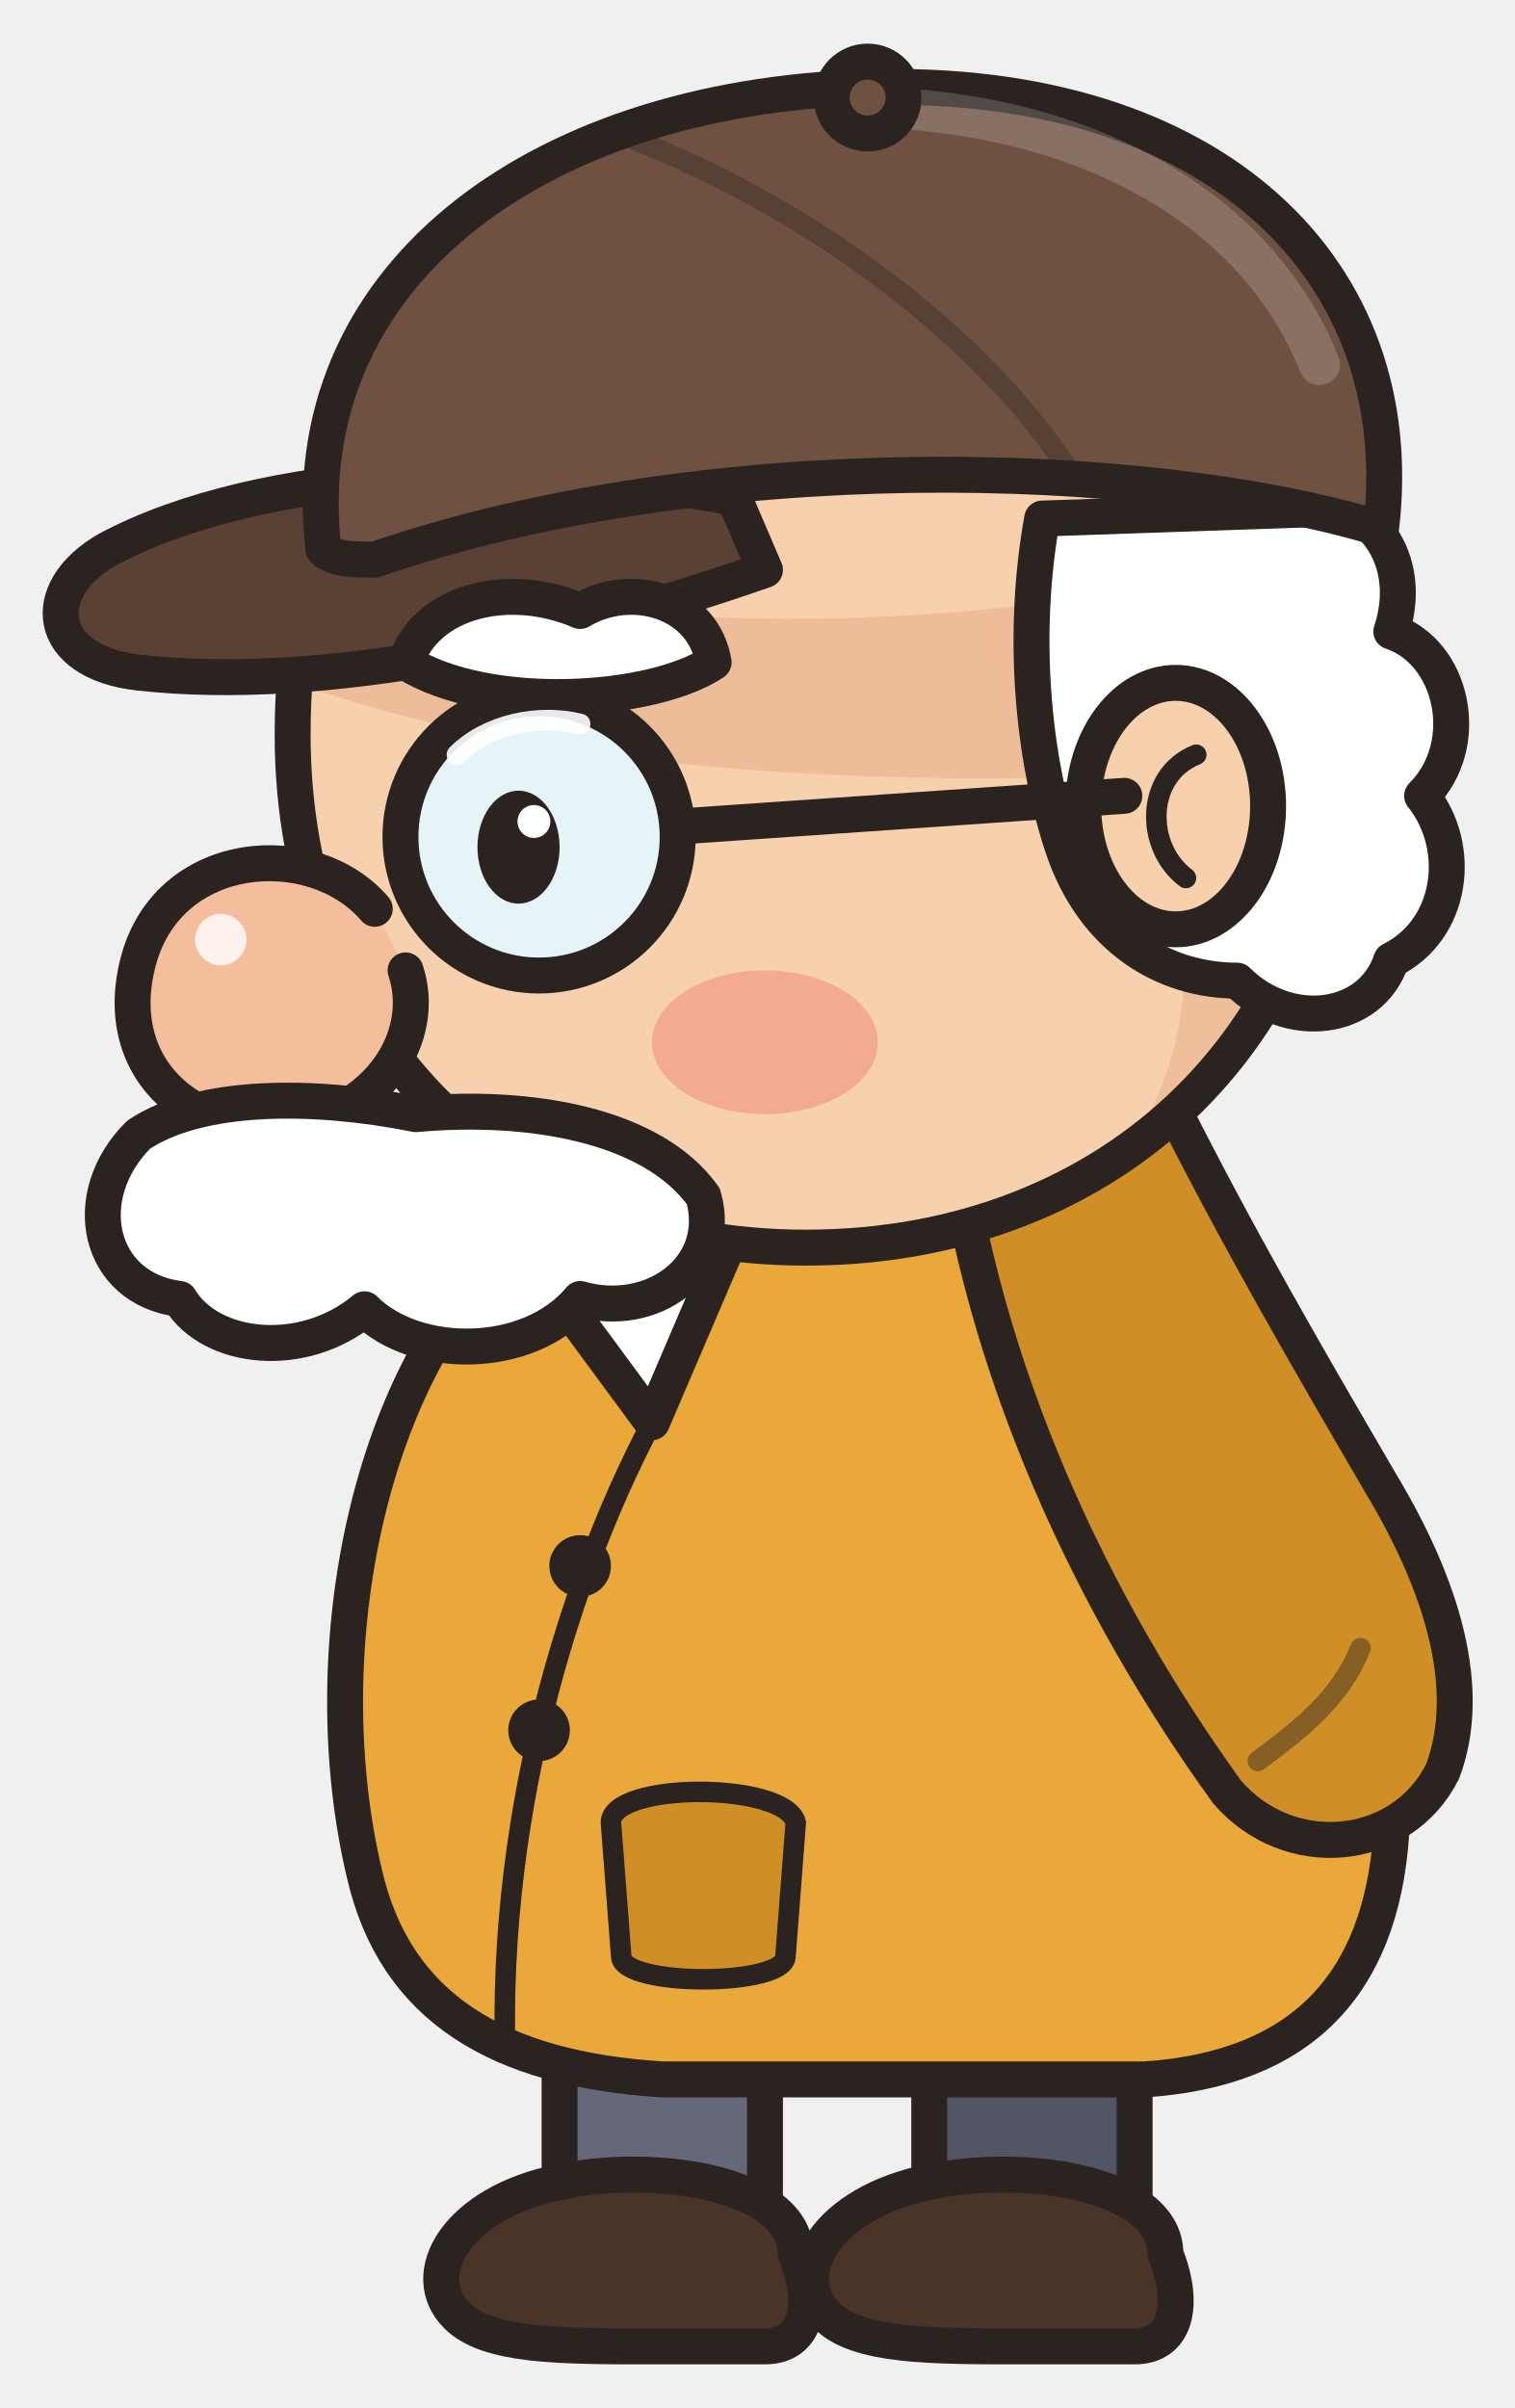
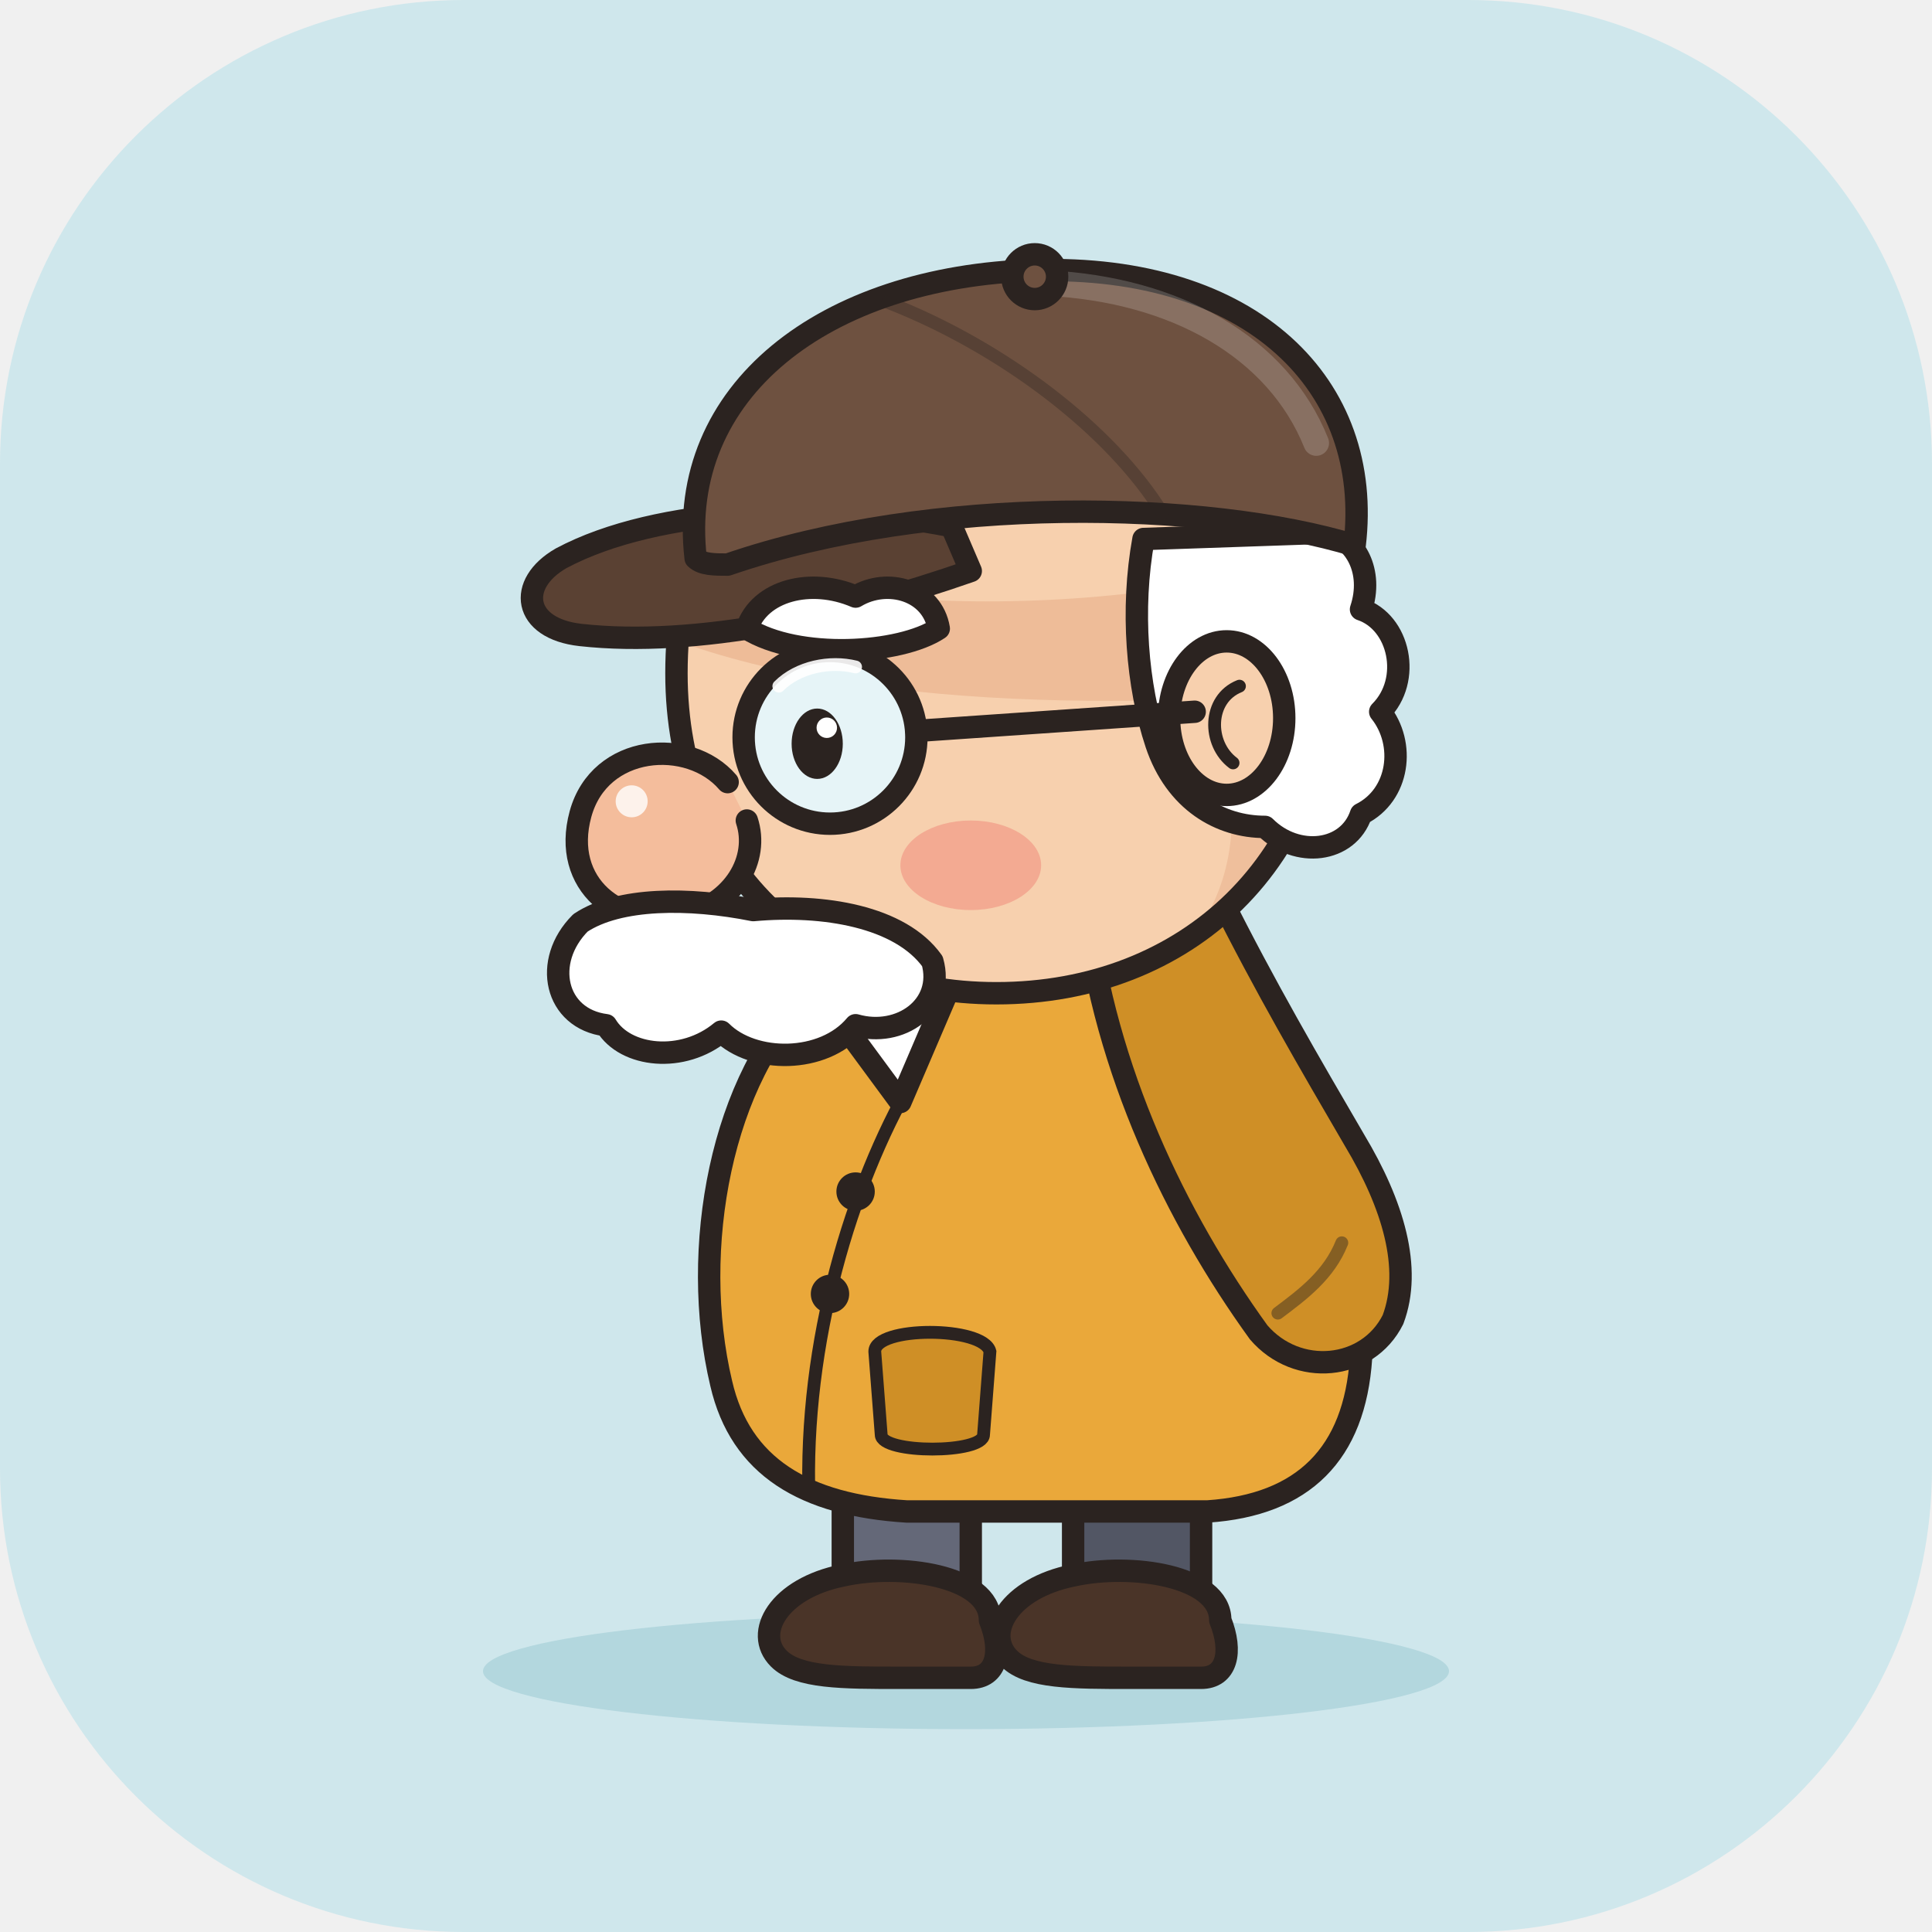
- <svg xmlns="http://www.w3.org/2000/svg" viewBox="0 0 295 469" role="img">
-   <g transform="translate(-77 -49)">
+ <svg xmlns="http://www.w3.org/2000/svg" viewBox="0 0 400 400" role="img">
+   <rect width="400" height="400" rx="96" fill="#cfe7ec" />
+   <ellipse cx="200" cy="346" rx="100" ry="12" fill="#b3d7de" />
+   <g transform="translate(107.6 50) scale(0.6623) translate(-85 -57)">
    <defs>
      <clipPath id="gb">
        <path d="M176 292 C148 318 138 372 148 414 C154 440 174 452 206 454 L300 454 C330 452 346 436 348 406 C352 358 340 306 300 282 C262 268 202 270 176 292Z" />
      </clipPath>
      <clipPath id="gh">
        <path d="M236 82 C300 82 338 130 338 188 C338 250 294 292 234 292 C176 292 134 252 134 192 C134 128 176 82 236 82Z" />
      </clipPath>
    </defs>
    <g stroke="#2b2320" stroke-width="7" stroke-linejoin="round" stroke-linecap="round">
      <rect x="186" y="430" width="40" height="62" rx="14" fill="#646878" />
      <rect x="258" y="430" width="40" height="62" rx="14" fill="#525664" />
      <path d="M232 488 C232 474 204 470 186 474 C166 478 158 492 166 500 C172 506 186 506 204 506 L226 506 C234 506 236 498 232 488Z" fill="#4a3428" />
      <path d="M304 488 C304 474 276 470 258 474 C238 478 230 492 238 500 C244 506 258 506 276 506 L298 506 C306 506 308 498 304 488Z" fill="#4a3428" />
    </g>
    <path d="M176 292 C148 318 138 372 148 414 C154 440 174 452 206 454 L300 454 C330 452 346 436 348 406 C352 358 340 306 300 282 C262 268 202 270 176 292Z" fill="#eaa83a" />
    <g clip-path="url(#gb)">
      <path d="M300 270 C356 300 364 400 330 470 L380 470 L380 270Z" fill="#cf8f26" />
      <path d="M176 288 L204 326 L222 284Z" fill="#ffffff" stroke="#2b2320" stroke-width="7" stroke-linejoin="round" stroke-linecap="round" />
      <path d="M204 326 C186 360 172 410 176 460" stroke="#2b2320" stroke-width="4" stroke-linecap="round" fill="none" />
      <path d="M196 404 C196 396 230 396 232 404 L230 430 C230 436 198 436 198 430Z" fill="#cf8f26" stroke="#2b2320" stroke-width="4" />
    </g>
    <path d="M176 292 C148 318 138 372 148 414 C154 440 174 452 206 454 L300 454 C330 452 346 436 348 406 C352 358 340 306 300 282 C262 268 202 270 176 292Z" fill="none" stroke="#2b2320" stroke-width="7" stroke-linejoin="round" stroke-linecap="round" />
    <circle cx="190" cy="354" r="6" fill="#2b2320" />
    <circle cx="182" cy="386" r="6" fill="#2b2320" />
    <path d="M262 266 C268 316 290 362 316 398 C328 412 350 410 358 394 C364 378 358 358 346 338 C332 314 318 290 304 262 Z" fill="#cf8f26" stroke="#2b2320" stroke-width="7" stroke-linejoin="round" stroke-linecap="round" />
    <path d="M322 392 C330 386 338 380 342 370" stroke="#2b2320" stroke-width="4" stroke-linecap="round" fill="none" opacity="0.45" />
    <path d="M236 82 C300 82 338 130 338 188 C338 250 294 292 234 292 C176 292 134 252 134 192 C134 128 176 82 236 82Z" fill="#f7d0ae" />
    <g clip-path="url(#gh)">
      <path d="M120 150 C180 176 280 176 350 150 L350 196 C280 204 180 204 120 176Z" fill="#e9b48f" opacity="0.7" />
      <path d="M300 200 C320 250 300 290 250 300 L350 300 L350 200Z" fill="#e9b48f" opacity="0.6" />
    </g>
    <path d="M236 82 C300 82 338 130 338 188 C338 250 294 292 234 292 C176 292 134 252 134 192 C134 128 176 82 236 82Z" fill="none" stroke="#2b2320" stroke-width="7" stroke-linejoin="round" stroke-linecap="round" />
    <path d="M280 150 C276 172 278 196 284 214 C290 232 304 240 318 240 C328 250 344 248 348 236 C360 230 362 214 354 204 C364 194 360 176 348 172 C352 160 346 150 338 148 Z" fill="#ffffff" stroke="#2b2320" stroke-width="7" stroke-linejoin="round" stroke-linecap="round" />
    <ellipse cx="306" cy="206" rx="18" ry="24" fill="#f7d0ae" stroke="#2b2320" stroke-width="7" stroke-linejoin="round" stroke-linecap="round" />
    <path d="M310 196 C300 200 300 214 308 220" stroke="#2b2320" stroke-width="4" stroke-linecap="round" fill="none" />
    <path d="M220 146 C180 138 128 140 98 156 C84 164 86 178 104 180 C140 184 186 174 226 160 Z" fill="#5a4133" stroke="#2b2320" stroke-width="7" stroke-linejoin="round" stroke-linecap="round" />
    <path d="M140 156 C134 104 180 68 246 66 C314 64 352 102 346 152 C300 138 214 136 150 158 C146 158 142 158 140 156Z" fill="#6e5140" stroke="#2b2320" stroke-width="7" stroke-linejoin="round" stroke-linecap="round" />
    <path d="M200 76 C236 90 270 116 286 142" stroke="#2b2320" stroke-width="4" stroke-linecap="round" fill="none" opacity="0.35" />
    <path d="M250 70 C290 72 322 90 334 120" fill="none" stroke="#ffffff" stroke-width="8" stroke-linecap="round" opacity="0.18" />
    <circle cx="246" cy="68" r="7" fill="#6e5140" stroke="#2b2320" stroke-width="7" stroke-linejoin="round" stroke-linecap="round" />
    <path d="M156 178 C160 166 176 162 190 168 C200 162 214 166 216 178 C204 186 172 188 156 178Z" fill="#ffffff" stroke="#2b2320" stroke-width="7" stroke-linejoin="round" stroke-linecap="round" />
    <circle cx="182" cy="212" r="27" fill="#e6f4f7" stroke="#2b2320" stroke-width="7" stroke-linejoin="round" stroke-linecap="round" />
    <path d="M209 210 L296 204" stroke="#2b2320" stroke-width="7" stroke-linejoin="round" stroke-linecap="round" fill="none" />
    <ellipse cx="178" cy="214" rx="8" ry="11" fill="#2b2320" />
    <circle cx="181" cy="209" r="3.2" fill="#ffffff" />
    <path d="M166 196 C172 190 182 188 190 190" fill="none" stroke="#ffffff" stroke-width="4" stroke-linecap="round" opacity="0.9" />
    <ellipse cx="226" cy="252" rx="22" ry="14" fill="#f19a86" opacity="0.7" />
    <path d="M150 226 C138 212 110 214 104 236 C98 258 116 272 136 268 C152 264 160 250 156 238" fill="#f4bd9c" stroke="#2b2320" stroke-width="7" stroke-linejoin="round" stroke-linecap="round" />
    <circle cx="120" cy="232" r="5" fill="#ffffff" opacity="0.8" />
    <path d="M104 270 C92 282 96 300 112 302 C118 312 136 314 148 304 C158 314 180 314 190 302 C204 306 218 296 214 282 C204 268 180 264 158 266 C138 262 116 262 104 270Z" fill="#ffffff" stroke="#2b2320" stroke-width="7" stroke-linejoin="round" stroke-linecap="round" />
  </g>
</svg>
